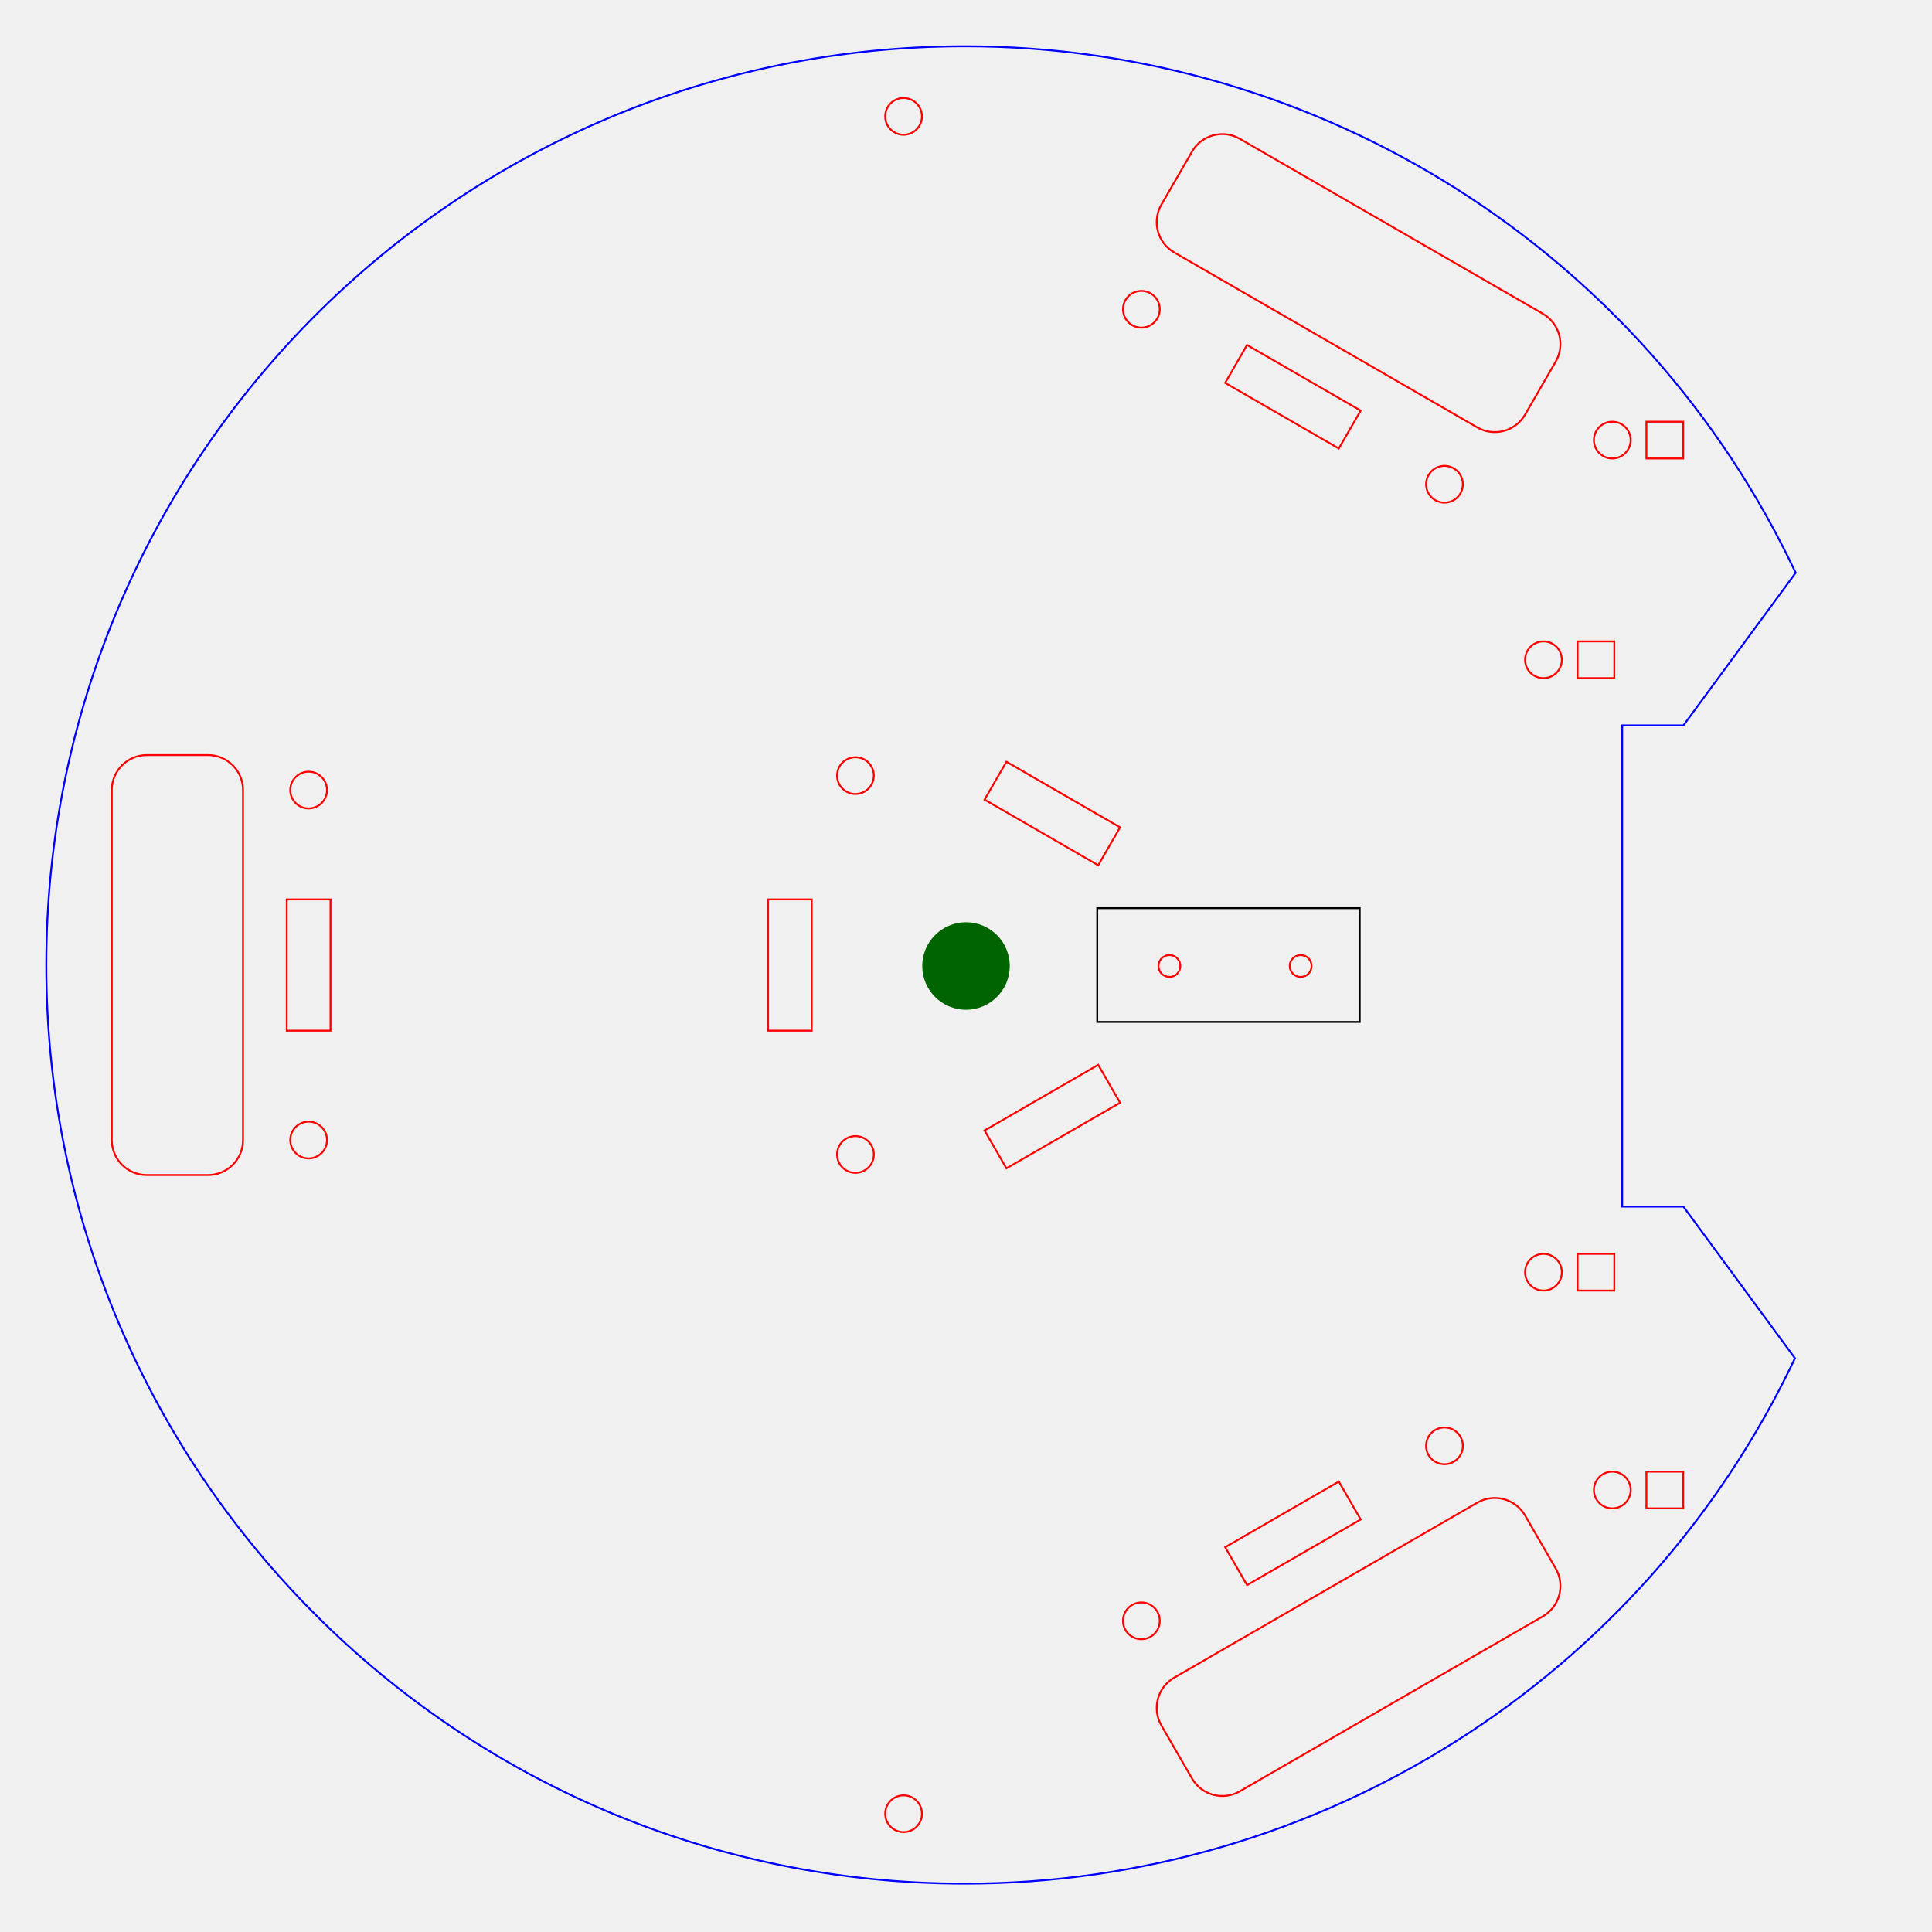
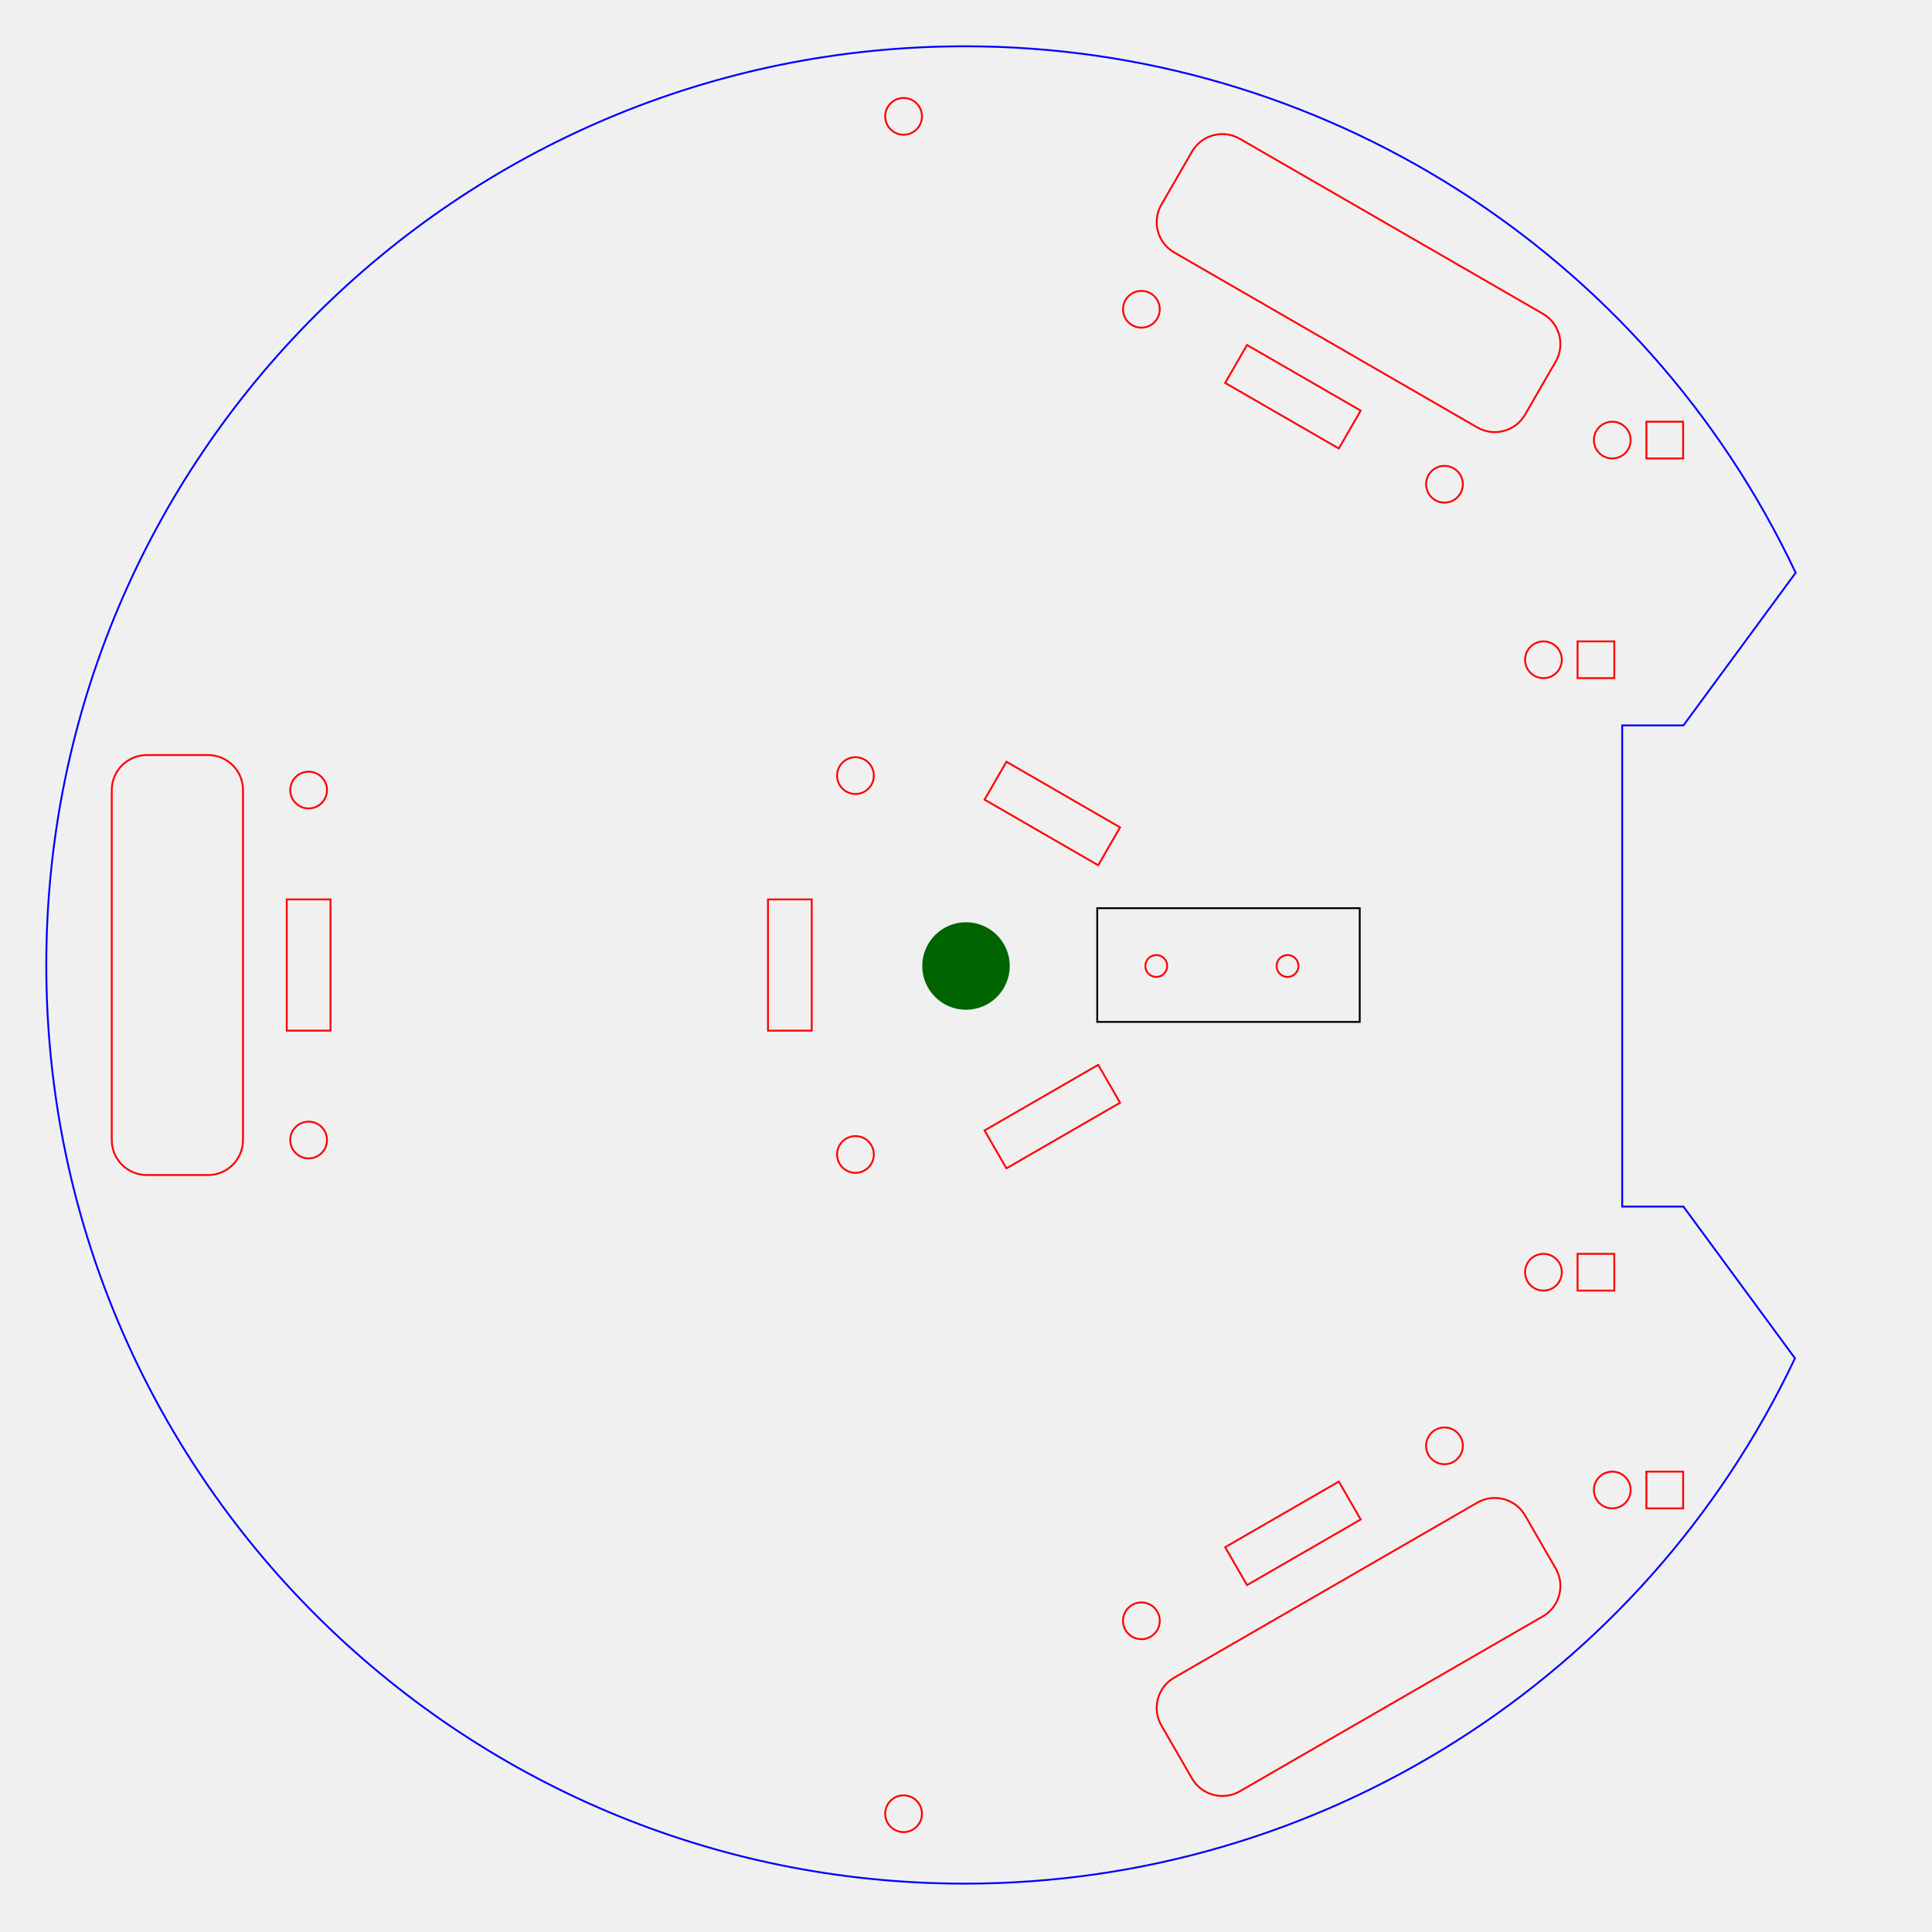
<svg xmlns="http://www.w3.org/2000/svg" xmlns:ns1="http://www.shapertools.com/namespaces/shaper" width="220.818mm" height="220.818mm" viewBox="0 0 220.818 220.818" version="1.1" id="svg8">
  <defs id="defs2" />
  <g id="layer1">
    <path d="m 33.175,90.3 a 2.1,2.1 0 1 0 4.2,0 2.1,2.1 0 1 0 -4.2,0 z" fill="#ffffff" ns1:cutDepth="0.003" ns1:pathType="interior" stroke="#000000" vector-effect="non-scaling-stroke" id="path1099" style="fill:none;stroke:#ff0000;stroke-width:0.8;stroke-miterlimit:4;stroke-dasharray:none;stroke-opacity:1" />
    <path d="m 33.175,130.3 a 2.1,2.1 0 1 0 4.2,0 2.1,2.1 0 1 0 -4.2,0 z" fill="#ffffff" ns1:cutDepth="0.003" ns1:pathType="interior" stroke="#000000" vector-effect="non-scaling-stroke" id="path1101" style="fill:none;stroke:#ff0000;stroke-width:0.8;stroke-miterlimit:4;stroke-dasharray:none;stroke-opacity:1" />
    <path d="m 162.996,55.348 a 2.1,2.1 0 1 0 4.2,0 2.1,2.1 0 1 0 -4.2,0 z" fill="#ffffff" ns1:cutDepth="0.003" ns1:pathType="interior" stroke="#000000" vector-effect="non-scaling-stroke" id="path1103" style="fill:none;stroke:#ff0000;stroke-width:0.8;stroke-miterlimit:4;stroke-dasharray:none;stroke-opacity:1" />
    <path d="m 128.355,35.348 a 2.1,2.1 0 1 0 4.2,0 2.1,2.1 0 1 0 -4.2,0 z" fill="#ffffff" ns1:cutDepth="0.003" ns1:pathType="interior" stroke="#000000" vector-effect="non-scaling-stroke" id="path1105" style="fill:none;stroke:#ff0000;stroke-width:0.8;stroke-miterlimit:4;stroke-dasharray:none;stroke-opacity:1" />
    <path d="m 162.996,165.252 a 2.1,2.1 0 1 0 4.2,0 2.1,2.1 0 1 0 -4.2,0 z" fill="#ffffff" ns1:cutDepth="0.003" ns1:pathType="interior" vector-effect="non-scaling-stroke" id="path1107" style="fill:none;stroke:#ff0000;stroke-width:0.8;stroke-dasharray:none;stroke-opacity:1" />
    <path d="m 128.355,185.252 a 2.1,2.1 0 1 0 4.2,0 2.1,2.1 0 1 0 -4.2,0 z" fill="#ffffff" ns1:cutDepth="0.003" ns1:pathType="interior" stroke="#000000" vector-effect="non-scaling-stroke" id="path1109" style="fill:none;stroke:#ff0000;stroke-width:0.8;stroke-miterlimit:4;stroke-dasharray:none;stroke-opacity:1" />
    <path d="m 95.675,131.951 a 2.1,2.1 0 1 0 4.2,0 2.1,2.1 0 1 0 -4.2,0 z" fill="#ffffff" ns1:cutDepth="0.003" ns1:pathType="interior" stroke="#000000" vector-effect="non-scaling-stroke" id="path1111" style="fill:none;stroke:#ff0000;stroke-width:0.8;stroke-miterlimit:4;stroke-dasharray:none;stroke-opacity:1" />
    <path d="m 95.675,88.649 a 2.1,2.1 0 1 0 4.2,0 2.1,2.1 0 1 0 -4.2,0 z" fill="#ffffff" ns1:cutDepth="0.003" ns1:pathType="interior" stroke="#000000" vector-effect="non-scaling-stroke" id="path1113" style="fill:none;stroke:#ff0000;stroke-width:0.8;stroke-miterlimit:4;stroke-dasharray:none;stroke-opacity:1" />
    <path d="m 134.205,191.747 a 4,4 0 0 0 -1.464,5.464 l 3.5,6.062 a 4,4 0 0 0 5.464,1.464 l 34.641,-20 a 4,4 0 0 0 1.464,-5.464 l -3.5,-6.062 a 4,4 0 0 0 -5.464,-1.464 z" fill="#ffffff" ns1:cutDepth="0.003" ns1:pathType="interior" stroke="#000000" vector-effect="non-scaling-stroke" id="path1117" style="fill:none;stroke:#ff0000;stroke-width:0.8;stroke-miterlimit:4;stroke-dasharray:none;stroke-opacity:1" />
    <path d="m 168.846,48.853 a 4,4 0 0 0 5.464,-1.464 l 3.5,-6.062 a 4,4 0 0 0 -1.464,-5.464 L 141.705,15.863 a 4,4 0 0 0 -5.464,1.464 l -3.5,6.062 a 4,4 0 0 0 1.464,5.464 z" fill="#ffffff" ns1:cutDepth="0.003" ns1:pathType="interior" stroke="#000000" vector-effect="non-scaling-stroke" id="path1119" style="fill:none;stroke:#ff0000;stroke-width:0.8;stroke-miterlimit:4;stroke-dasharray:none;stroke-opacity:1" />
    <path d="m 27.775,90.3 a 4,4 0 0 0 -4,-4 h -7 a 4,4 0 0 0 -4,4 v 40 a 4,4 0 0 0 4,4 h 7 a 4,4 0 0 0 4,-4 z" fill="#ffffff" ns1:cutDepth="0.003" ns1:pathType="interior" stroke="#000000" vector-effect="non-scaling-stroke" id="path1121" style="fill:none;stroke:#ff0000;stroke-width:0.8;stroke-miterlimit:4;stroke-dasharray:none;stroke-opacity:1" />
    <path d="m 182.175,170.3 a 2.1,2.1 0 1 0 4.2,0 2.1,2.1 0 1 0 -4.2,0 z" fill="#ffffff" ns1:cutDepth="0.003" ns1:pathType="interior" stroke="#000000" vector-effect="non-scaling-stroke" id="path1123" style="fill:none;stroke:#ff0000;stroke-width:0.8;stroke-miterlimit:4;stroke-dasharray:none;stroke-opacity:1" />
    <path d="m 182.175,50.3 a 2.1,2.1 0 1 0 4.2,0 2.1,2.1 0 1 0 -4.2,0 z" fill="#ffffff" ns1:cutDepth="0.003" ns1:pathType="interior" stroke="#000000" vector-effect="non-scaling-stroke" id="path1127" style="fill:none;stroke:#ff0000;stroke-width:0.8;stroke-miterlimit:4;stroke-dasharray:none;stroke-opacity:1" />
    <path d="m 188.175,168.2 v 4.2 h 4.2 v -4.2 z" fill="#ffffff" ns1:cutDepth="0.003" ns1:pathType="interior" stroke="#000000" vector-effect="non-scaling-stroke" id="path1129" style="fill:none;stroke:#ff0000;stroke-width:0.8;stroke-miterlimit:4;stroke-dasharray:none;stroke-opacity:1" />
    <path d="m 188.175,48.2 v 4.2 h 4.2 v -4.2 z" fill="#ffffff" ns1:cutDepth="0.003" ns1:pathType="interior" stroke="#000000" vector-effect="non-scaling-stroke" id="path1131" style="fill:none;stroke:#ff0000;stroke-width:0.8;stroke-miterlimit:4;stroke-dasharray:none;stroke-opacity:1" />
    <path d="m 174.309,145.409 a 2.1,2.1 0 1 0 4.2,0 2.1,2.1 0 1 0 -4.2,0 z" fill="#ffffff" ns1:cutDepth="0.003" ns1:pathType="interior" stroke="#000000" vector-effect="non-scaling-stroke" id="path1127-3" style="fill:none;stroke:#ff0000;stroke-width:0.8;stroke-miterlimit:4;stroke-dasharray:none;stroke-opacity:1" />
    <path d="m 180.309,143.309 v 4.2 h 4.2 v -4.2 z" fill="#ffffff" ns1:cutDepth="0.003" ns1:pathType="interior" stroke="#000000" vector-effect="non-scaling-stroke" id="path1131-6" style="fill:none;stroke:#ff0000;stroke-width:0.8;stroke-miterlimit:4;stroke-dasharray:none;stroke-opacity:1" />
    <path d="m 101.175,207.3 a 2.1,2.1 0 1 0 4.2,0 2.1,2.1 0 1 0 -4.2,0 z" fill="#ffffff" ns1:cutDepth="0.003" ns1:pathType="interior" stroke="#000000" vector-effect="non-scaling-stroke" id="path1133" style="fill:none;stroke:#ff0000;stroke-width:0.8;stroke-miterlimit:4;stroke-dasharray:none;stroke-opacity:1" />
    <path d="m 101.175,13.3 a 2.1,2.1 0 1 0 4.2,0 2.1,2.1 0 1 0 -4.2,0 z" fill="#ffffff" ns1:cutDepth="0.003" ns1:pathType="interior" stroke="#000000" vector-effect="non-scaling-stroke" id="path1135" style="fill:none;stroke:#ff0000;stroke-width:0.8;stroke-miterlimit:4;stroke-dasharray:none;stroke-opacity:1" />
    <path d="m 153.021,169.337 -12.99,7.5 2.5,4.33 12.99,-7.5 z" fill="#ffffff" ns1:cutDepth="0.003" ns1:pathType="interior" stroke="#000000" vector-effect="non-scaling-stroke" id="path1139" style="fill:none;stroke:#ff0000;stroke-width:0.8;stroke-miterlimit:4;stroke-dasharray:none;stroke-opacity:1" />
    <path d="m 140.03,43.763 12.99,7.5 2.5,-4.33 -12.99,-7.5 z" fill="#ffffff" ns1:cutDepth="0.003" ns1:pathType="interior" stroke="#000000" vector-effect="non-scaling-stroke" id="path1141" style="fill:none;stroke:#ff0000;stroke-width:0.8;stroke-miterlimit:4;stroke-dasharray:none;stroke-opacity:1" />
    <path d="m 32.775,102.8 v 15 h 5 v -15 z" fill="#ffffff" ns1:cutDepth="0.003" ns1:pathType="interior" stroke="#000000" vector-effect="non-scaling-stroke" id="path1143" style="fill:none;stroke:#ff0000;stroke-width:0.8;stroke-miterlimit:4;stroke-dasharray:none;stroke-opacity:1" />
    <circle style="fill:#006400;stroke-width:1.134;stroke-dasharray:none;fill-opacity:1" id="path4820" cx="110.409" cy="110.409" r="5" />
    <path d="m 92.775,102.8 h -5 v 15 h 5 z" fill="#ffffff" ns1:cutDepth="0.003" ns1:pathType="interior" stroke="#000000" vector-effect="non-scaling-stroke" id="path2218" style="fill:none;stroke:#ff0000;stroke-width:0.8;stroke-miterlimit:4;stroke-dasharray:none;stroke-opacity:1" />
    <path d="m 115.03,87.064 -2.5,4.33 12.99,7.5 2.5,-4.33 z" fill="#ffffff" ns1:cutDepth="0.003" ns1:pathType="interior" stroke="#000000" vector-effect="non-scaling-stroke" id="path2224" style="fill:none;stroke:#ff0000;stroke-width:0.8;stroke-miterlimit:4;stroke-dasharray:none;stroke-opacity:1" />
    <path d="m 128.02,126.036 -2.5,-4.33 -12.99,7.5 2.5,4.33 z" fill="#ffffff" ns1:cutDepth="0.003" ns1:pathType="interior" stroke="#000000" vector-effect="non-scaling-stroke" id="path2228" style="fill:none;stroke:#ff0000;stroke-width:0.8;stroke-miterlimit:4;stroke-dasharray:none;stroke-opacity:1" />
    <path d="m 174.309,75.409 a 2.1,2.1 0 1 0 4.2,0 2.1,2.1 0 1 0 -4.2,0 z" fill="#ffffff" ns1:cutDepth="0.003" ns1:pathType="interior" stroke="#000000" vector-effect="non-scaling-stroke" id="path352" style="fill:none;stroke:#ff0000;stroke-width:0.8;stroke-miterlimit:4;stroke-dasharray:none;stroke-opacity:1" />
    <path d="m 180.309,73.309 v 4.2 h 4.2 v -4.2 z" fill="#ffffff" ns1:cutDepth="0.003" ns1:pathType="interior" stroke="#000000" vector-effect="non-scaling-stroke" id="path354" style="fill:none;stroke:#ff0000;stroke-width:0.8;stroke-miterlimit:4;stroke-dasharray:none;stroke-opacity:1" />
    <g id="g1798" transform="translate(-0.766)">
-       <g id="g1707">
+       <g id="g1707" transform="translate(-1.5004)">
        <path d="m 133.175,110.409 a 1.25,1.25 0 1 0 2.5,0 1.25,1.25 0 1 0 -2.5,0 z" fill="#ffffff" ns1:cutDepth="0.003" ns1:pathType="interior" stroke="#000000" vector-effect="non-scaling-stroke" id="path1115" style="fill:none;stroke:#ff0000;stroke-width:0.8;stroke-miterlimit:4;stroke-dasharray:none;stroke-opacity:1" />
        <path d="m 148.175,110.409 a 1.25,1.25 0 1 0 2.5,0 1.25,1.25 0 1 0 -2.5,0 z" fill="#ffffff" ns1:cutDepth="0.003" ns1:pathType="interior" stroke="#000000" vector-effect="non-scaling-stroke" id="path977" style="fill:none;stroke:#ff0000;stroke-width:0.8;stroke-miterlimit:4;stroke-dasharray:none;stroke-opacity:1" />
      </g>
-       <path d="m 156.175,103.8 h -30 v 13 h 30 z" fill="#ffffff" ns1:cutDepth="0.003" ns1:pathType="interior" stroke="#000000" vector-effect="non-scaling-stroke" id="path1709" style="fill:none;stroke:#000000;stroke-width:0.8;stroke-miterlimit:4;stroke-dasharray:none;stroke-opacity:1" />
+       <path d="m 126.175,116.8 h 30 v -13 h -30 z" fill="#ffffff" ns1:cutDepth="0.003" ns1:pathType="interior" stroke="#000000" vector-effect="non-scaling-stroke" id="path1709" style="fill:none;stroke:#000000;stroke-width:0.8;stroke-miterlimit:4;stroke-dasharray:none;stroke-opacity:1" />
    </g>
    <path id="path525" style="vector-effect:non-scaling-stroke;fill:none;stroke:#0000ff;stroke-width:0.8" d="M 110.291,5.291 C 52.301,5.291 5.291,52.301 5.291,110.291 5.291,168.281 52.301,215.291 110.291,215.291 c 40.566,-0.01 77.498,-23.386 94.866,-60.046 L 192.409,137.909 H 185.409 v -55 h 7 L 205.237,65.464 C 187.893,28.728 150.915,5.293 110.291,5.291 Z" />
  </g>
</svg>
